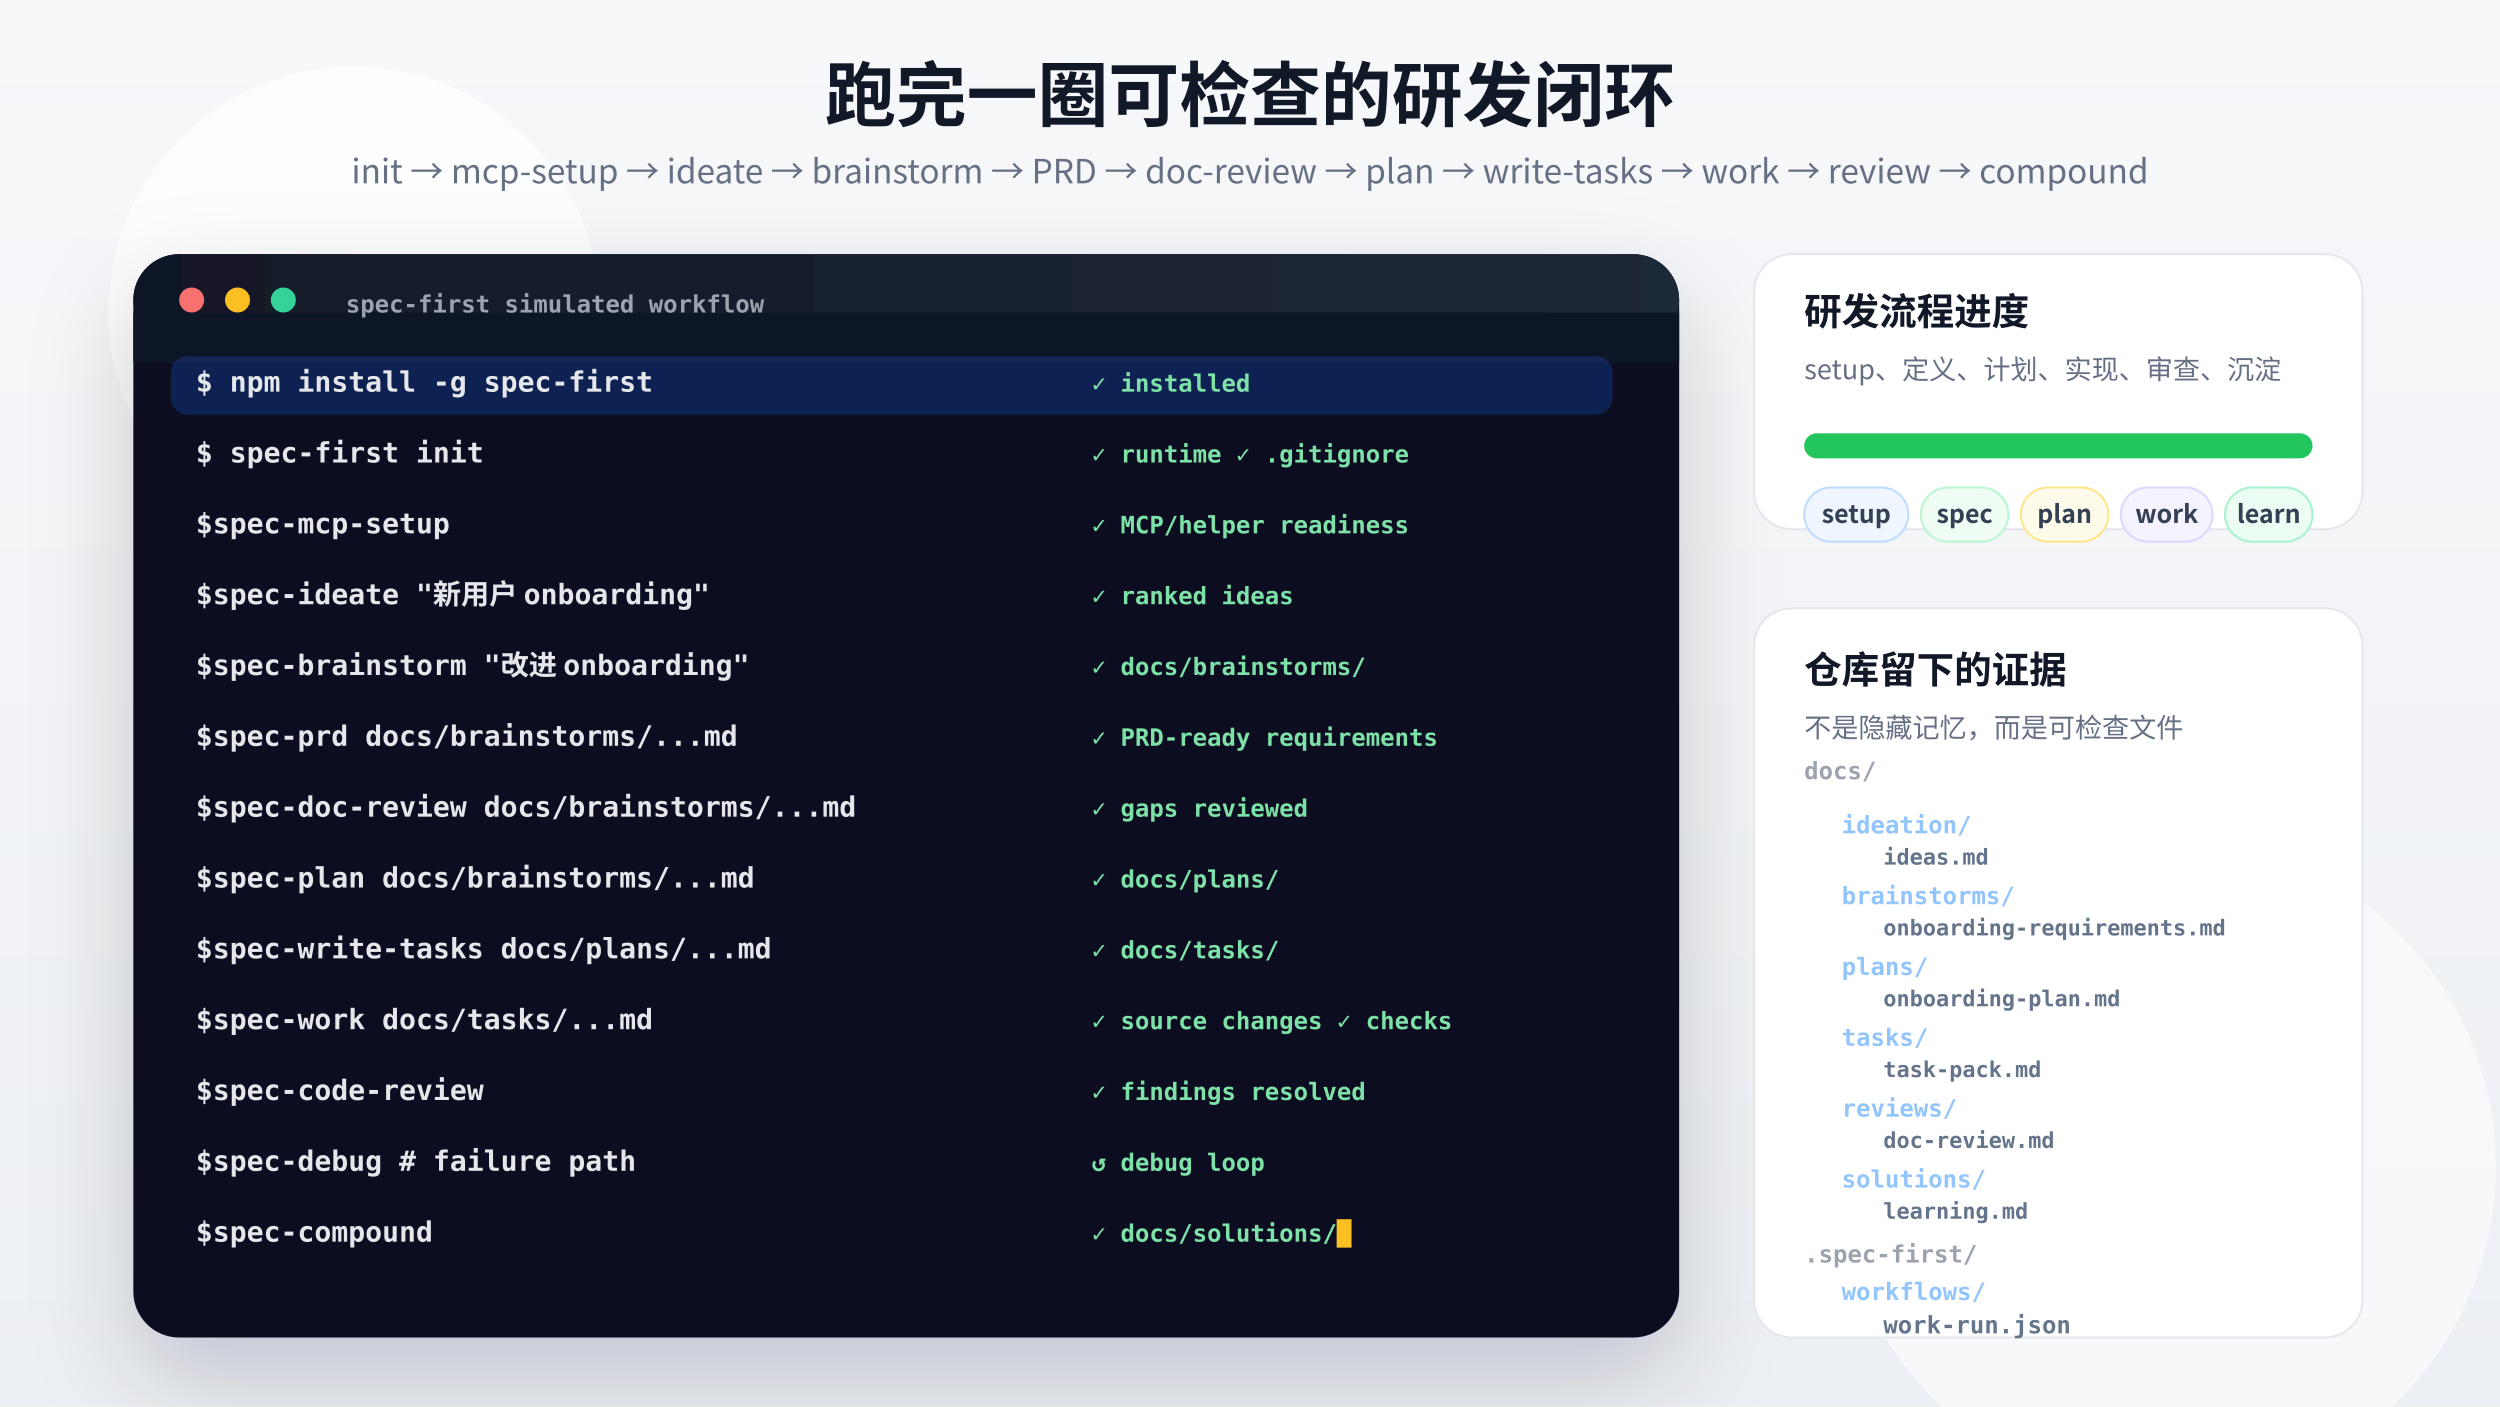
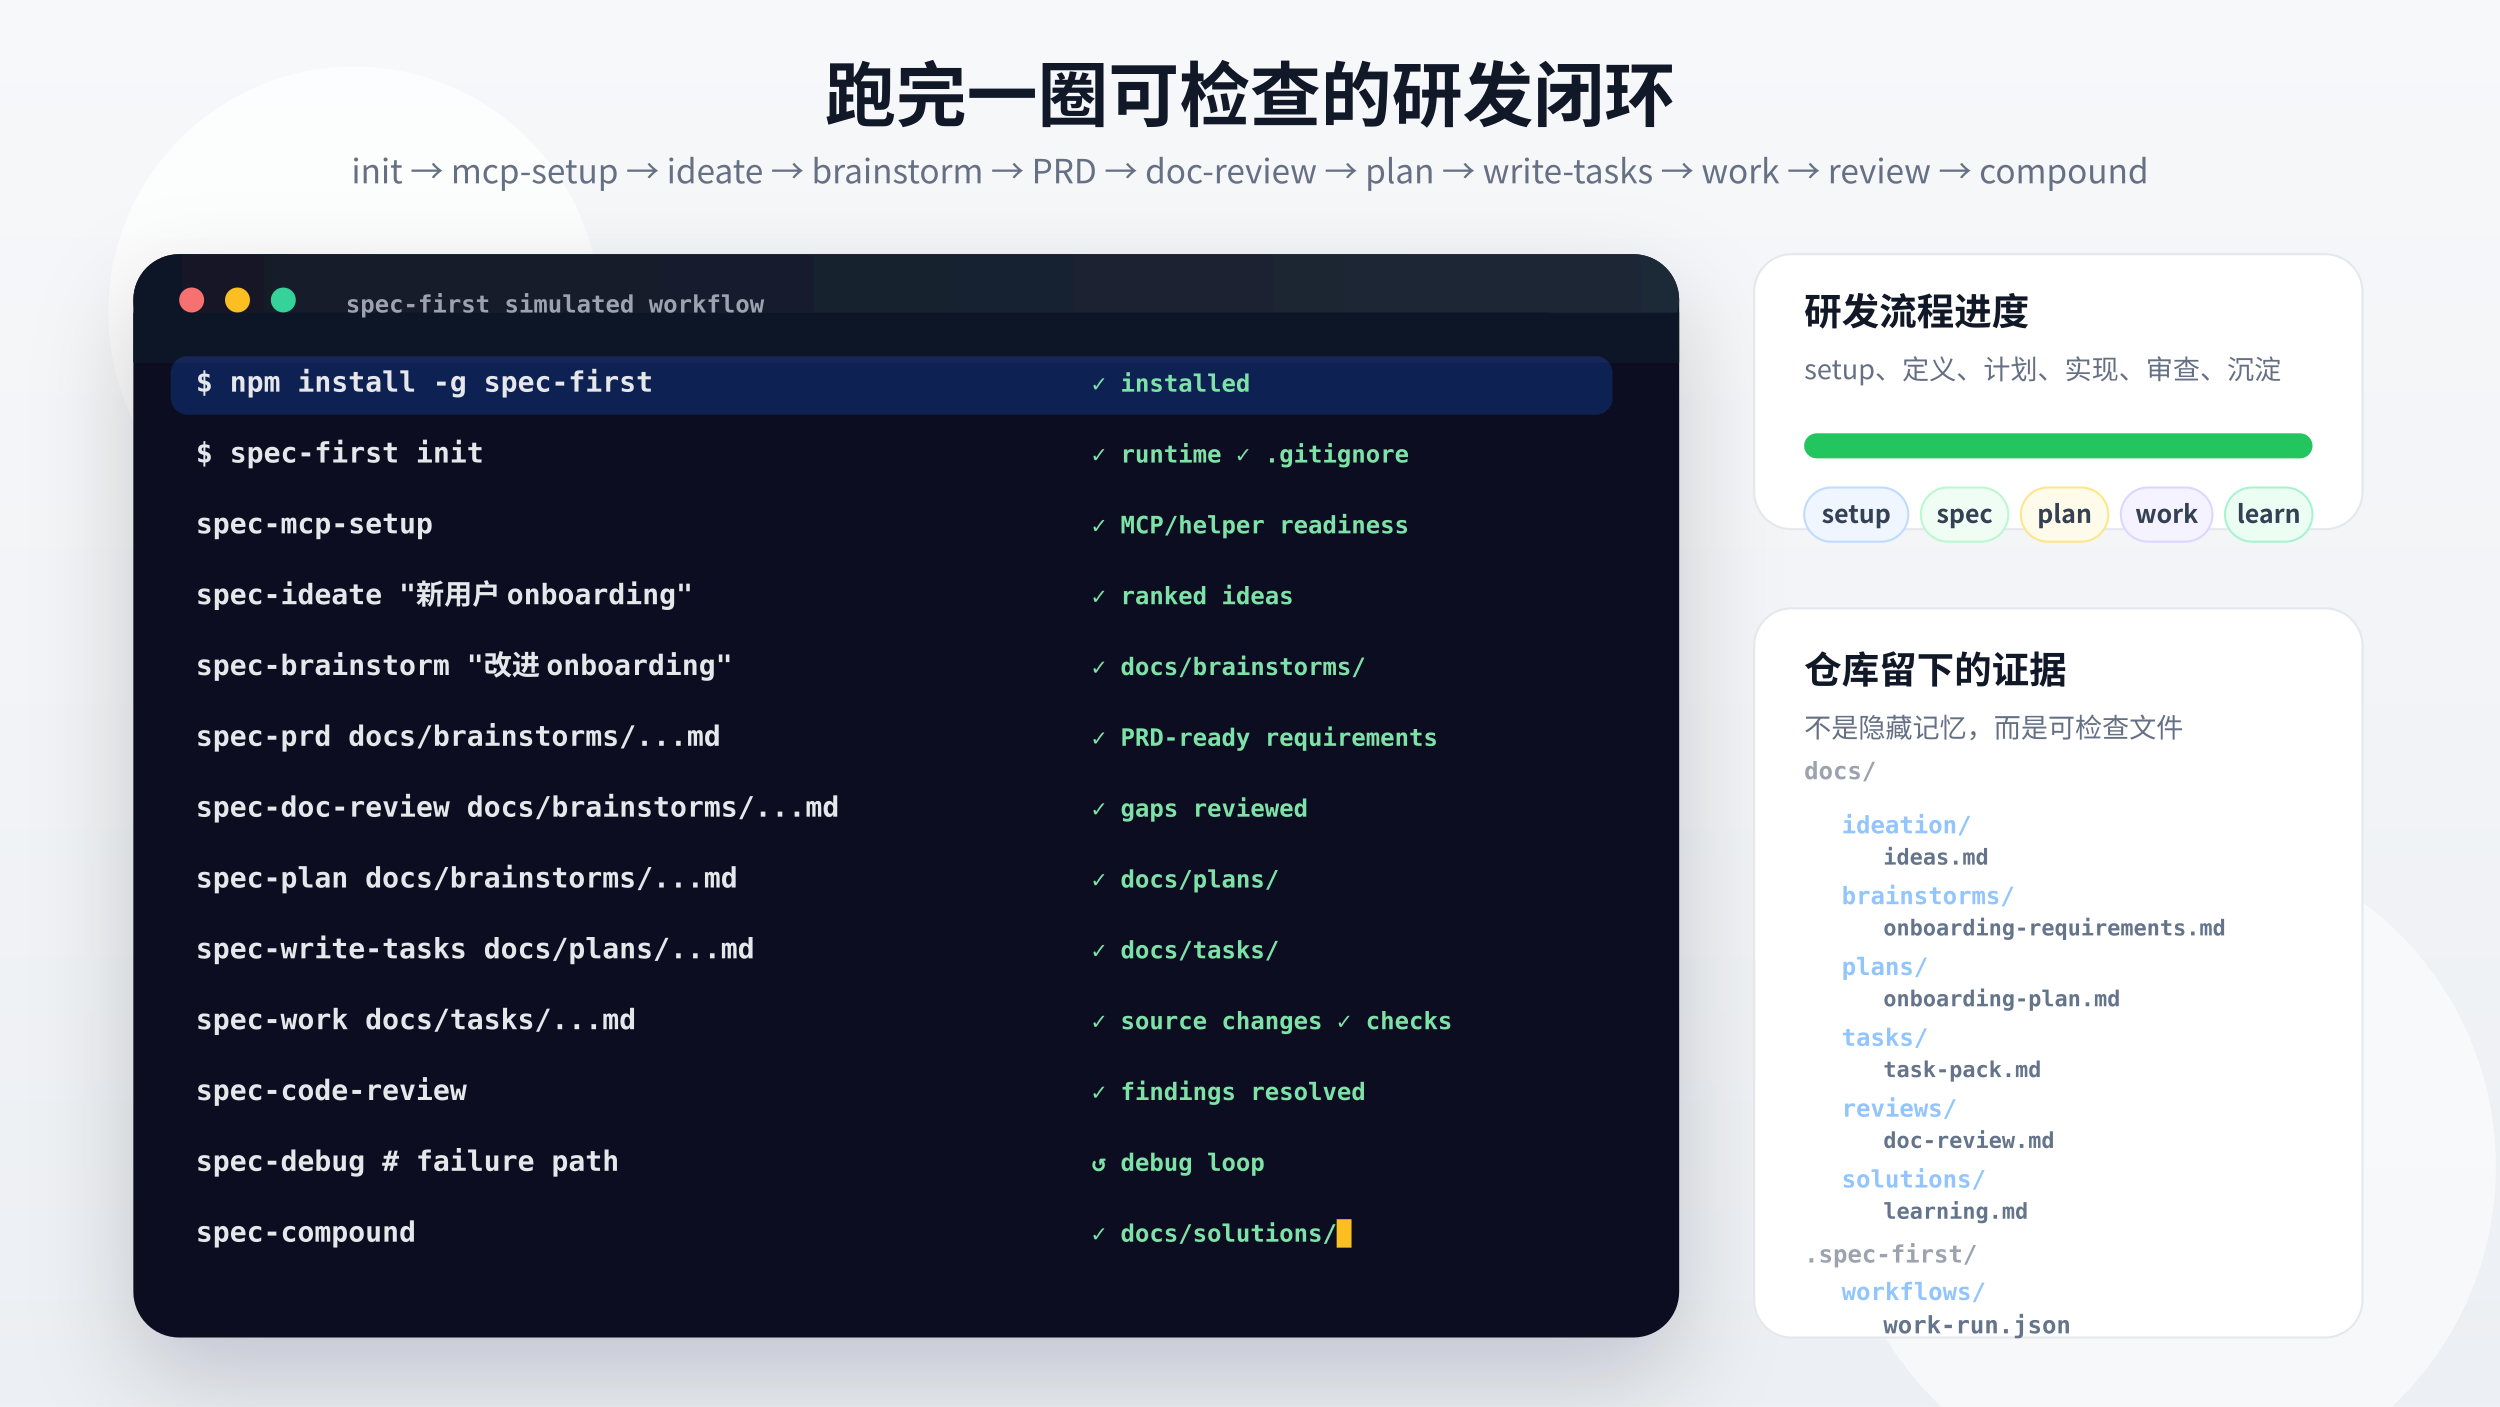
<svg xmlns="http://www.w3.org/2000/svg" viewBox="0 0 1200 675" role="img" aria-labelledby="title desc">
  <defs>
    <linearGradient id="page" x1="0" y1="0" x2="0" y2="1">
      <stop offset="0" stop-color="#F7F8FA" />
      <stop offset="1" stop-color="#ECEFF3" />
    </linearGradient>
    <linearGradient id="terminalTop" x1="0" y1="0" x2="1" y2="0">
      <stop offset="0" stop-color="#111827" />
      <stop offset="1" stop-color="#1F2937" />
    </linearGradient>
    <filter id="shadow" x="-12%" y="-12%" width="124%" height="128%">
      <feDropShadow dx="0" dy="20" stdDeviation="24" flood-color="#111827" flood-opacity="0.18" />
    </filter>
    <style>
      text { font-family: -apple-system, BlinkMacSystemFont, "SF Pro Display", "PingFang SC", "Noto Sans CJK SC", "Microsoft YaHei", sans-serif; letter-spacing:0; }
      .title { fill:#111827; font-size:34px; font-weight:760; text-anchor:middle; }
      .subtitle { fill:#667085; font-size:16px; font-weight:520; text-anchor:middle; }
      .mono { font-family:"SFMono-Regular", ui-monospace, Menlo, Consolas, monospace; font-size:13.5px; font-weight:620; }
      .mono-small { font-family:"SFMono-Regular", ui-monospace, Menlo, Consolas, monospace; font-size:11.5px; font-weight:600; }
      .cmd { fill:#E5E7EB; }
      .ok { fill:#7EE2A8; }
      .muted { fill:#9CA3AF; }
      .path { fill:#93C5FD; }
      .accent { fill:#FBBF24; }
      .artifact-file { fill:#64748B; }
      .artifact-file-small { fill:#64748B; font-size:10.5px; font-weight:600; }
      .panel-title { fill:#111827; font-size:18px; font-weight:720; }
      .panel-copy { fill:#667085; font-size:13px; font-weight:540; }
      .chip-text { fill:#344054; font-size:12px; font-weight:680; text-anchor:middle; }
      .scan { animation: scan 16s ease-in-out infinite; }
      .progressBar { transform-origin:0 0; animation: grow 16s ease-in-out infinite; }
      .artifact1 { animation: artifactPulse 16s ease-in-out infinite; animation-delay:3.8s; }
      .artifact2 { animation: artifactPulse 16s ease-in-out infinite; animation-delay:5.2s; }
      .artifact3 { animation: artifactPulse 16s ease-in-out infinite; animation-delay:8.0s; }
      .artifact4 { animation: artifactPulse 16s ease-in-out infinite; animation-delay:9.2s; }
      .artifact5 { animation: artifactPulse 16s ease-in-out infinite; animation-delay:11.0s; }
      .artifact6 { animation: artifactPulse 16s ease-in-out infinite; animation-delay:12.4s; }
      .artifact7 { animation: artifactPulse 16s ease-in-out infinite; animation-delay:14.0s; }
      .cursor { animation: blink 1s steps(2, start) infinite; }
      @keyframes scan {
        0% { transform:translateY(0); opacity:0.95; }
        9% { transform:translateY(34px); opacity:0.95; }
        18% { transform:translateY(68px); opacity:0.95; }
        27% { transform:translateY(102px); opacity:0.95; }
        36% { transform:translateY(136px); opacity:0.95; }
        45% { transform:translateY(170px); opacity:0.95; }
        54% { transform:translateY(204px); opacity:0.95; }
        63% { transform:translateY(238px); opacity:0.95; }
        72% { transform:translateY(272px); opacity:0.95; }
        82% { transform:translateY(306px); opacity:0.95; }
        92% { transform:translateY(340px); opacity:0.95; }
        100% { transform:translateY(374px); opacity:0.95; }
      }
      @keyframes grow {
        0% { transform:scaleX(0.08); }
        18% { transform:scaleX(0.22); }
        36% { transform:scaleX(0.42); }
        54% { transform:scaleX(0.58); }
        72% { transform:scaleX(0.76); }
        92%, 100% { transform:scaleX(1); }
      }
      @keyframes artifactPulse {
        0%, 12% { transform:translateX(6px); }
        18%, 100% { transform:translateX(0); }
      }
      @keyframes blink {
        0%, 45% { opacity:1; }
        46%, 100% { opacity:0; }
      }
    </style>
  </defs>
  <rect width="1200" height="675" fill="url(#page)" />
  <circle cx="170" cy="150" r="118" fill="#FFFFFF" opacity="0.72" />
  <circle cx="1040" cy="560" r="158" fill="#FFFFFF" opacity="0.54" />
  <text x="600" y="58" class="title">跑完一圈可检查的研发闭环</text>
  <text x="600" y="88" class="subtitle">init → mcp-setup → ideate → brainstorm → PRD → doc-review → plan → write-tasks → work → review → compound</text>
  <g transform="translate(64 122)" filter="url(#shadow)">
    <rect x="0" y="0" width="742" height="520" rx="22" fill="#0B1020" />
    <rect x="0" y="0" width="742" height="44" rx="22" fill="url(#terminalTop)" />
    <rect x="0" y="28" width="742" height="24" fill="#111827" />
    <circle cx="28" cy="22" r="6" fill="#F87171" />
    <circle cx="50" cy="22" r="6" fill="#FBBF24" />
    <circle cx="72" cy="22" r="6" fill="#34D399" />
    <text x="102" y="28" class="mono-small muted">spec-first simulated workflow</text>
    <g transform="translate(30 66)">
      <rect class="scan" x="-12" y="-17" width="692" height="28" rx="8" fill="#1D4ED8" opacity="0.28" />
      <text x="0" y="0" class="mono cmd">$ npm install -g spec-first</text>
      <text x="430" y="0" class="mono-small ok">✓ installed</text>
      <text x="0" y="34" class="mono cmd">$ spec-first init</text>
      <text x="430" y="34" class="mono-small ok">✓ runtime  ✓ .gitignore</text>
-       <text x="0" y="68" class="mono cmd">$spec-mcp-setup</text>
+       <text x="0" y="68" class="mono cmd">spec-mcp-setup</text>
      <text x="430" y="68" class="mono-small ok">✓ MCP/helper readiness</text>
-       <text x="0" y="102" class="mono cmd">$spec-ideate "新用户 onboarding"</text>
+       <text x="0" y="102" class="mono cmd">spec-ideate "新用户 onboarding"</text>
      <text x="430" y="102" class="mono-small ok">✓ ranked ideas</text>
-       <text x="0" y="136" class="mono cmd">$spec-brainstorm "改进 onboarding"</text>
+       <text x="0" y="136" class="mono cmd">spec-brainstorm "改进 onboarding"</text>
      <text x="430" y="136" class="mono-small ok">✓ docs/brainstorms/</text>
-       <text x="0" y="170" class="mono cmd">$spec-prd docs/brainstorms/...md</text>
+       <text x="0" y="170" class="mono cmd">spec-prd docs/brainstorms/...md</text>
      <text x="430" y="170" class="mono-small ok">✓ PRD-ready requirements</text>
-       <text x="0" y="204" class="mono cmd">$spec-doc-review docs/brainstorms/...md</text>
+       <text x="0" y="204" class="mono cmd">spec-doc-review docs/brainstorms/...md</text>
      <text x="430" y="204" class="mono-small ok">✓ gaps reviewed</text>
-       <text x="0" y="238" class="mono cmd">$spec-plan docs/brainstorms/...md</text>
+       <text x="0" y="238" class="mono cmd">spec-plan docs/brainstorms/...md</text>
      <text x="430" y="238" class="mono-small ok">✓ docs/plans/</text>
-       <text x="0" y="272" class="mono cmd">$spec-write-tasks docs/plans/...md</text>
+       <text x="0" y="272" class="mono cmd">spec-write-tasks docs/plans/...md</text>
      <text x="430" y="272" class="mono-small ok">✓ docs/tasks/</text>
-       <text x="0" y="306" class="mono cmd">$spec-work docs/tasks/...md</text>
+       <text x="0" y="306" class="mono cmd">spec-work docs/tasks/...md</text>
      <text x="430" y="306" class="mono-small ok">✓ source changes  ✓ checks</text>
-       <text x="0" y="340" class="mono cmd">$spec-code-review</text>
+       <text x="0" y="340" class="mono cmd">spec-code-review</text>
      <text x="430" y="340" class="mono-small ok">✓ findings resolved</text>
-       <text x="0" y="374" class="mono cmd">$spec-debug  # failure path</text>
+       <text x="0" y="374" class="mono cmd">spec-debug  # failure path</text>
      <text x="430" y="374" class="mono-small ok">↺ debug loop</text>
-       <text x="0" y="408" class="mono cmd">$spec-compound</text>
+       <text x="0" y="408" class="mono cmd">spec-compound</text>
      <text x="430" y="408" class="mono-small ok">✓ docs/solutions/<tspan class="cursor accent"> █</tspan>
      </text>
    </g>
  </g>
  <g transform="translate(842 122)">
    <rect x="0" y="0" width="292" height="132" rx="18" fill="#FFFFFF" stroke="#E4E7EC" />
    <text x="24" y="34" class="panel-title">研发流程进度</text>
    <text x="24" y="60" class="panel-copy">setup、定义、计划、实现、审查、沉淀</text>
    <rect x="24" y="86" width="244" height="12" rx="6" fill="#EAECF0" />
    <rect class="progressBar" x="24" y="86" width="244" height="12" rx="6" fill="#22C55E" />
    <g transform="translate(24 112)">
      <rect x="0" y="0" width="50" height="26" rx="13" fill="#EFF6FF" stroke="#BFDBFE" />
      <text x="25" y="17" class="chip-text">setup</text>
      <rect x="56" y="0" width="42" height="26" rx="13" fill="#F0FDF4" stroke="#BBF7D0" />
      <text x="77" y="17" class="chip-text">spec</text>
      <rect x="104" y="0" width="42" height="26" rx="13" fill="#FFFBEB" stroke="#FDE68A" />
      <text x="125" y="17" class="chip-text">plan</text>
      <rect x="152" y="0" width="44" height="26" rx="13" fill="#F5F3FF" stroke="#DDD6FE" />
      <text x="174" y="17" class="chip-text">work</text>
      <rect x="202" y="0" width="42" height="26" rx="13" fill="#ECFDF3" stroke="#A7F3D0" />
      <text x="223" y="17" class="chip-text">learn</text>
    </g>
  </g>
  <g transform="translate(842 292)">
    <rect x="0" y="0" width="292" height="350" rx="18" fill="#FFFFFF" stroke="#E4E7EC" />
    <text x="24" y="36" class="panel-title">仓库留下的证据</text>
    <text x="24" y="62" class="panel-copy">不是隐藏记忆，而是可检查文件</text>
    <g transform="translate(24 82)">
      <text x="0" y="0" class="mono-small muted">docs/</text>
      <g class="artifact1">
        <text x="18" y="26" class="mono-small path">ideation/</text>
        <text x="38" y="41" class="mono-small artifact-file-small">ideas.md</text>
      </g>
      <g class="artifact2">
        <text x="18" y="60" class="mono-small path">brainstorms/</text>
        <text x="38" y="75" class="mono-small artifact-file-small">onboarding-requirements.md</text>
      </g>
      <g class="artifact3">
        <text x="18" y="94" class="mono-small path">plans/</text>
        <text x="38" y="109" class="mono-small artifact-file-small">onboarding-plan.md</text>
      </g>
      <g class="artifact4">
        <text x="18" y="128" class="mono-small path">tasks/</text>
        <text x="38" y="143" class="mono-small artifact-file-small">task-pack.md</text>
      </g>
      <g class="artifact5">
        <text x="18" y="162" class="mono-small path">reviews/</text>
        <text x="38" y="177" class="mono-small artifact-file-small">doc-review.md</text>
      </g>
      <g class="artifact6">
        <text x="18" y="196" class="mono-small path">solutions/</text>
        <text x="38" y="211" class="mono-small artifact-file-small">learning.md</text>
      </g>
      <g class="artifact7">
        <text x="0" y="232" class="mono-small muted">.spec-first/</text>
        <text x="18" y="250" class="mono-small path">workflows/</text>
        <text x="38" y="266" class="mono-small artifact-file">work-run.json</text>
      </g>
    </g>
  </g>
</svg>
